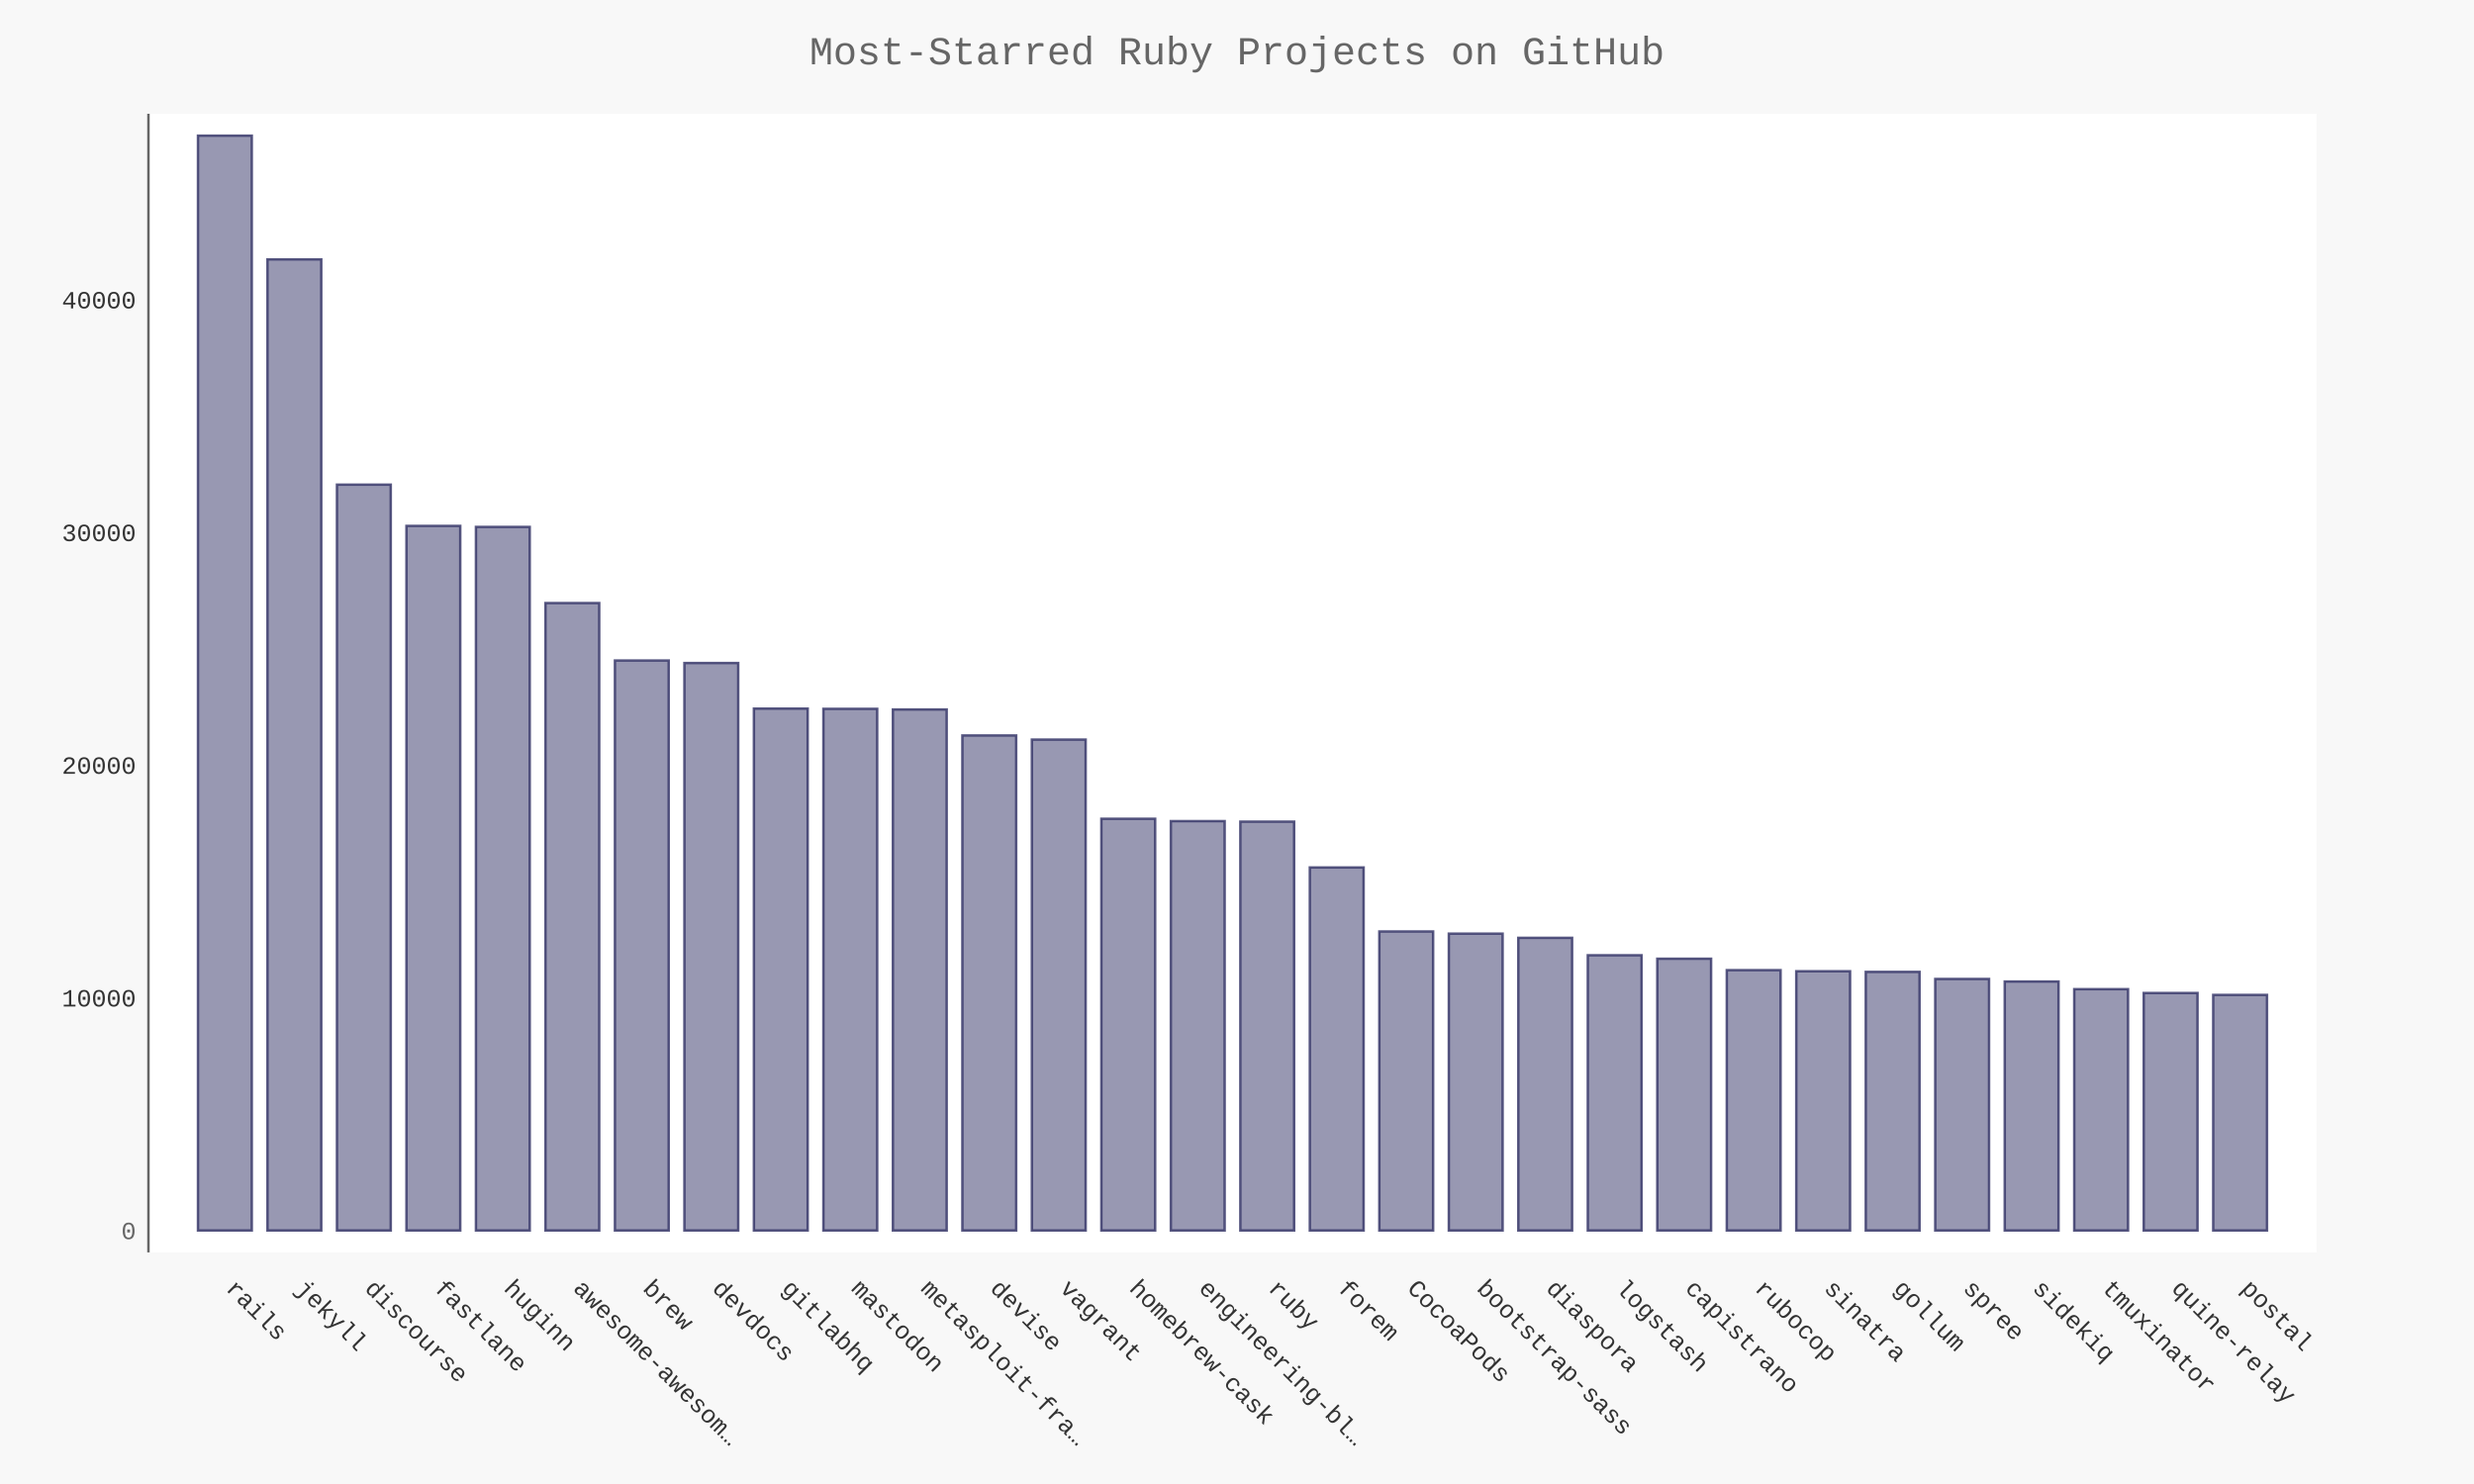
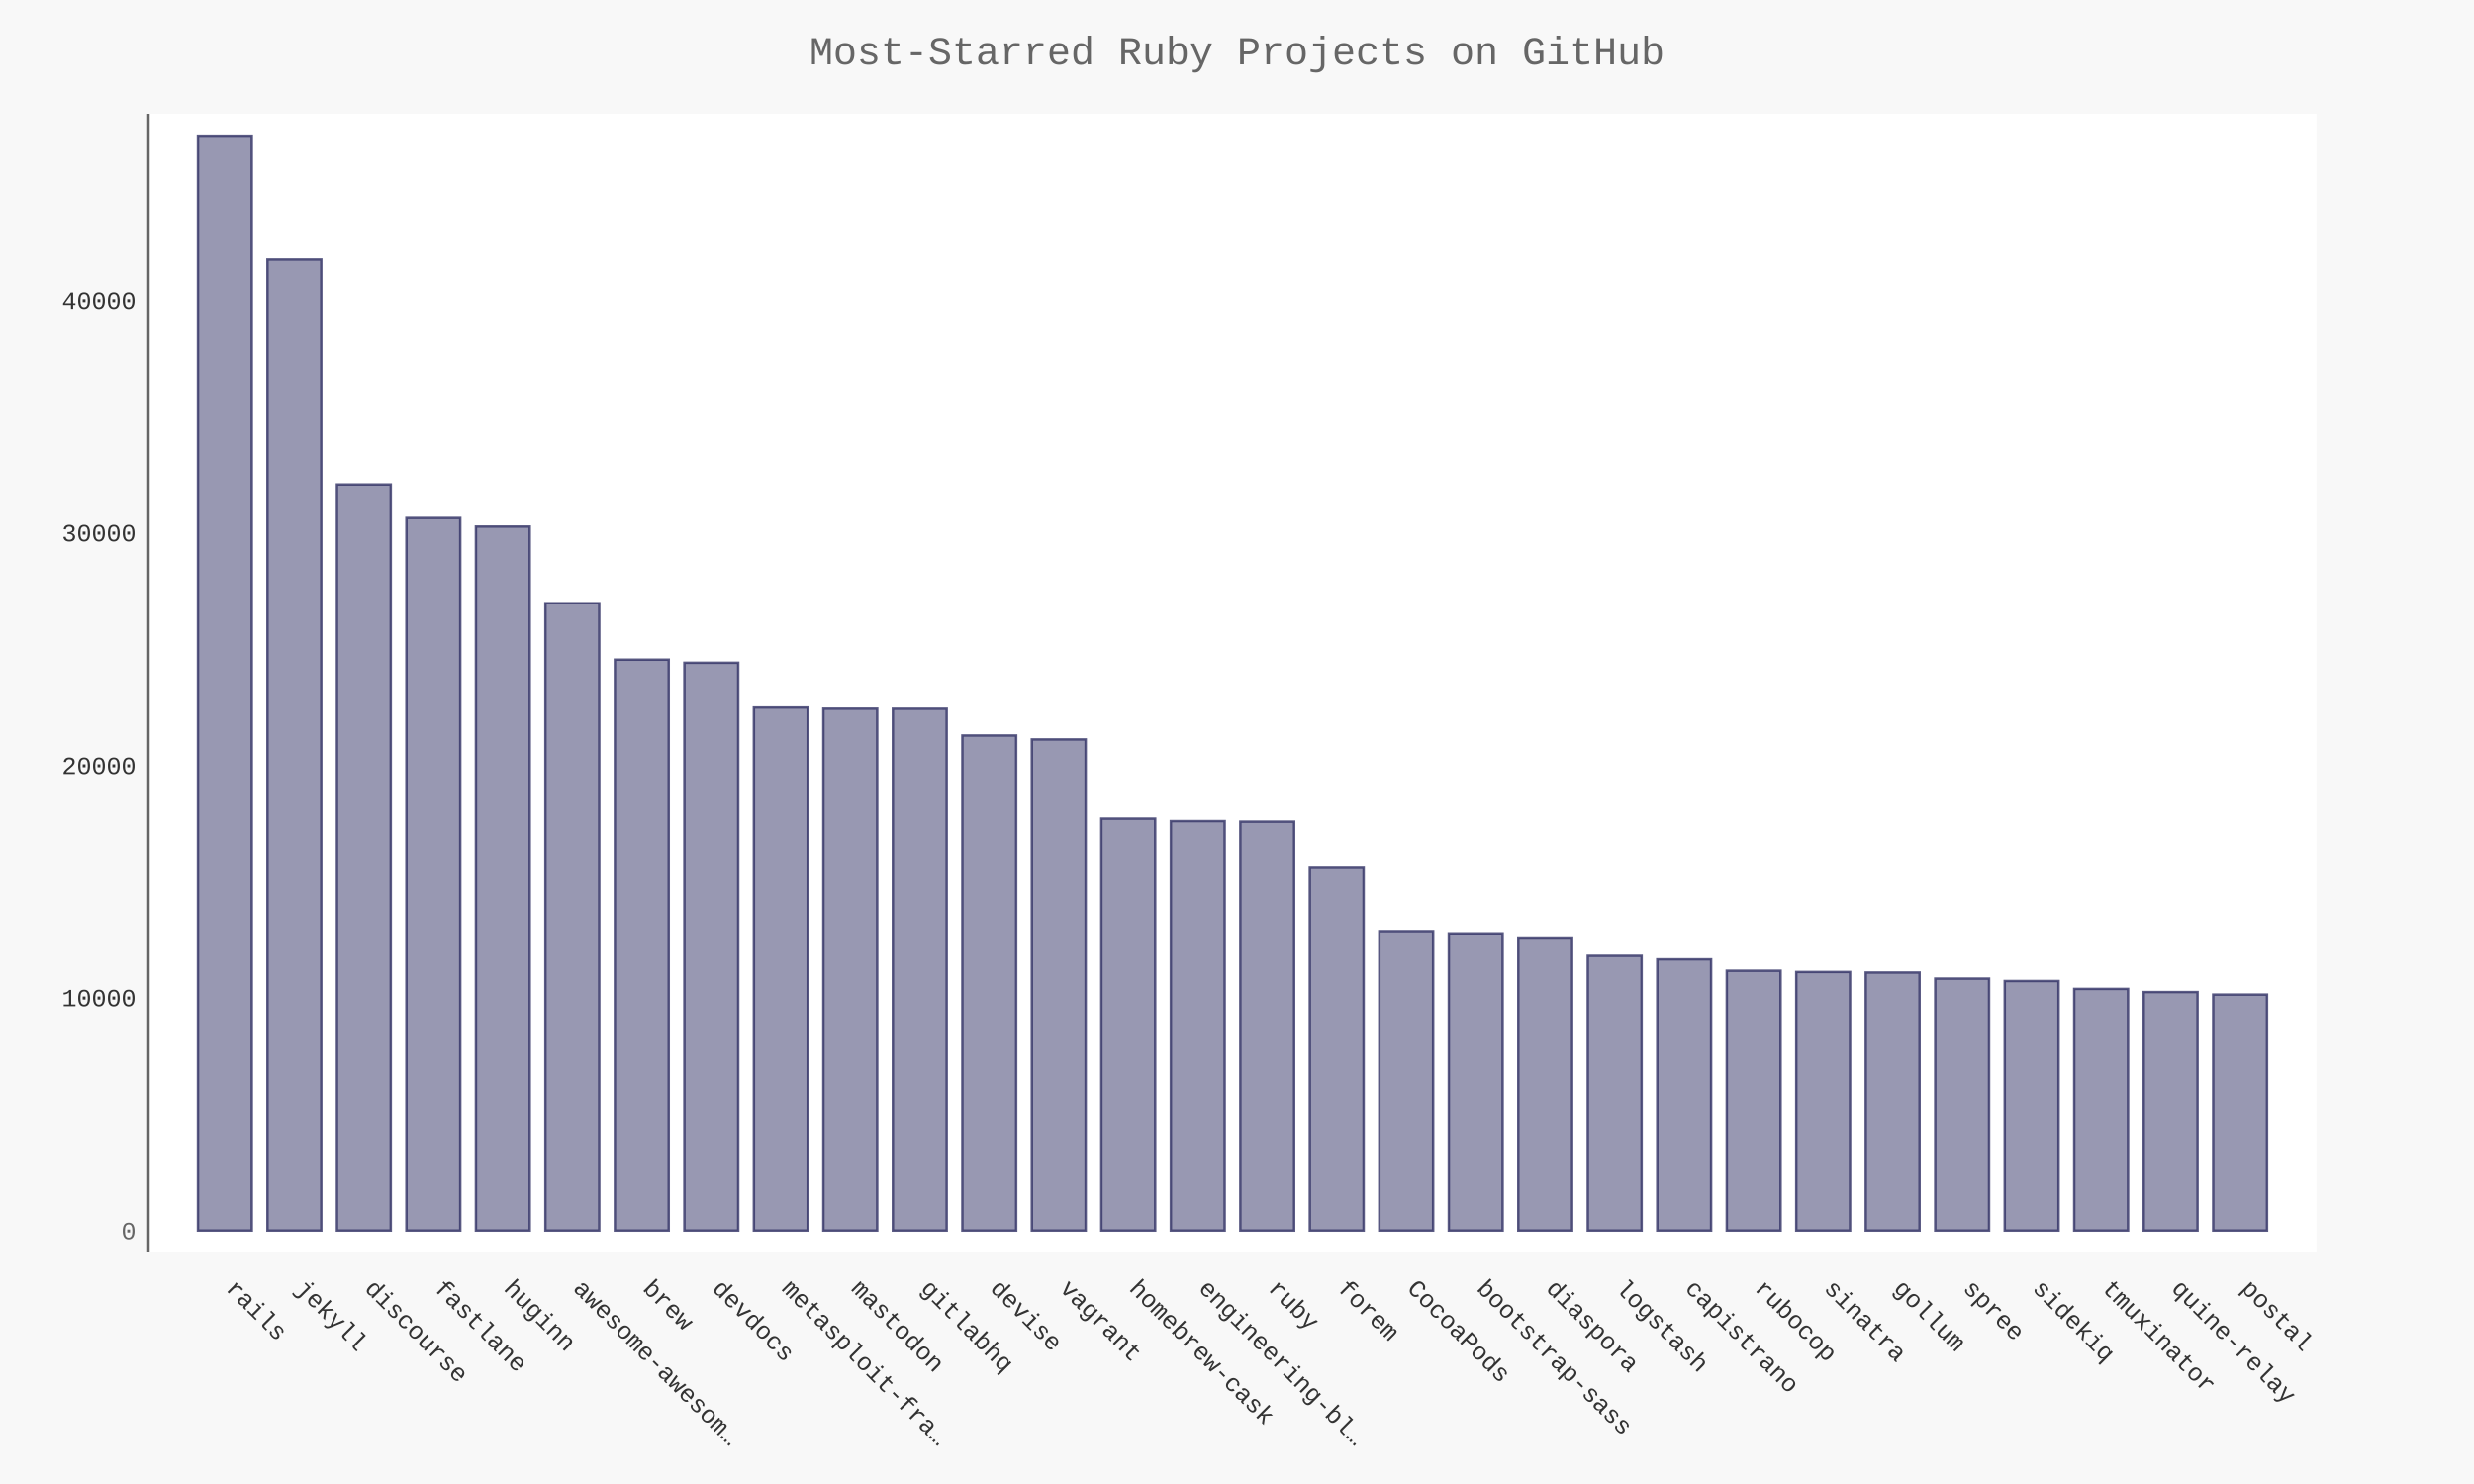
- <svg xmlns="http://www.w3.org/2000/svg" xmlns:xlink="http://www.w3.org/1999/xlink" id="chart-c31c9457-c121-416b-b97b-4ae869988f21" class="pygal-chart" viewBox="0 0 1000 600">
+ <svg xmlns="http://www.w3.org/2000/svg" xmlns:xlink="http://www.w3.org/1999/xlink" id="chart-9636b2da-7ed7-4ab0-a31e-1d39278dbac0" class="pygal-chart" viewBox="0 0 1000 600">
  <defs>
-     <style type="text/css">#chart-c31c9457-c121-416b-b97b-4ae869988f21{-webkit-user-select:none;-webkit-font-smoothing:antialiased;font-family:Consolas,"Liberation Mono",Menlo,Courier,monospace}#chart-c31c9457-c121-416b-b97b-4ae869988f21 .title{font-family:Consolas,"Liberation Mono",Menlo,Courier,monospace;font-size:16px}#chart-c31c9457-c121-416b-b97b-4ae869988f21 .legends .legend text{font-family:Consolas,"Liberation Mono",Menlo,Courier,monospace;font-size:14px}#chart-c31c9457-c121-416b-b97b-4ae869988f21 .axis text{font-family:Consolas,"Liberation Mono",Menlo,Courier,monospace;font-size:10px}#chart-c31c9457-c121-416b-b97b-4ae869988f21 .axis text.major{font-family:Consolas,"Liberation Mono",Menlo,Courier,monospace;font-size:10px}#chart-c31c9457-c121-416b-b97b-4ae869988f21 .text-overlay text.value{font-family:Consolas,"Liberation Mono",Menlo,Courier,monospace;font-size:16px}#chart-c31c9457-c121-416b-b97b-4ae869988f21 .text-overlay text.label{font-family:Consolas,"Liberation Mono",Menlo,Courier,monospace;font-size:10px}#chart-c31c9457-c121-416b-b97b-4ae869988f21 .tooltip{font-family:Consolas,"Liberation Mono",Menlo,Courier,monospace;font-size:14px}#chart-c31c9457-c121-416b-b97b-4ae869988f21 text.no_data{font-family:Consolas,"Liberation Mono",Menlo,Courier,monospace;font-size:64px}
- #chart-c31c9457-c121-416b-b97b-4ae869988f21{background-color:#f8f8f8}#chart-c31c9457-c121-416b-b97b-4ae869988f21 path,#chart-c31c9457-c121-416b-b97b-4ae869988f21 line,#chart-c31c9457-c121-416b-b97b-4ae869988f21 rect,#chart-c31c9457-c121-416b-b97b-4ae869988f21 circle{-webkit-transition:250ms ease-in;-moz-transition:250ms ease-in;transition:250ms ease-in}#chart-c31c9457-c121-416b-b97b-4ae869988f21 .graph &gt; .background{fill:#f8f8f8}#chart-c31c9457-c121-416b-b97b-4ae869988f21 .plot &gt; .background{fill:#ffffff}#chart-c31c9457-c121-416b-b97b-4ae869988f21 .graph{fill:#333}#chart-c31c9457-c121-416b-b97b-4ae869988f21 text.no_data{fill:#666}#chart-c31c9457-c121-416b-b97b-4ae869988f21 .title{fill:#666}#chart-c31c9457-c121-416b-b97b-4ae869988f21 .legends .legend text{fill:#333}#chart-c31c9457-c121-416b-b97b-4ae869988f21 .legends .legend:hover text{fill:#666}#chart-c31c9457-c121-416b-b97b-4ae869988f21 .axis .line{stroke:#666}#chart-c31c9457-c121-416b-b97b-4ae869988f21 .axis .guide.line{stroke:rgba(0,0,0,0.5)}#chart-c31c9457-c121-416b-b97b-4ae869988f21 .axis .major.line{stroke:#333}#chart-c31c9457-c121-416b-b97b-4ae869988f21 .axis text.major{fill:#666}#chart-c31c9457-c121-416b-b97b-4ae869988f21 .axis.y .guides:hover .guide.line,#chart-c31c9457-c121-416b-b97b-4ae869988f21 .line-graph .axis.x .guides:hover .guide.line,#chart-c31c9457-c121-416b-b97b-4ae869988f21 .stackedline-graph .axis.x .guides:hover .guide.line,#chart-c31c9457-c121-416b-b97b-4ae869988f21 .xy-graph .axis.x .guides:hover .guide.line{stroke:#666}#chart-c31c9457-c121-416b-b97b-4ae869988f21 .axis .guides:hover text{fill:#666}#chart-c31c9457-c121-416b-b97b-4ae869988f21 .reactive{fill-opacity:.5;stroke-opacity:.8}#chart-c31c9457-c121-416b-b97b-4ae869988f21 .ci{stroke:#333}#chart-c31c9457-c121-416b-b97b-4ae869988f21 .reactive.active,#chart-c31c9457-c121-416b-b97b-4ae869988f21 .active .reactive{fill-opacity:.9;stroke-opacity:.9;stroke-width:4}#chart-c31c9457-c121-416b-b97b-4ae869988f21 .ci .reactive.active{stroke-width:1.5}#chart-c31c9457-c121-416b-b97b-4ae869988f21 .series text{fill:#666}#chart-c31c9457-c121-416b-b97b-4ae869988f21 .tooltip rect{fill:#ffffff;stroke:#666;-webkit-transition:opacity 250ms ease-in;-moz-transition:opacity 250ms ease-in;transition:opacity 250ms ease-in}#chart-c31c9457-c121-416b-b97b-4ae869988f21 .tooltip .label{fill:#333}#chart-c31c9457-c121-416b-b97b-4ae869988f21 .tooltip .label{fill:#333}#chart-c31c9457-c121-416b-b97b-4ae869988f21 .tooltip .legend{font-size:.8em;fill:rgba(0,0,0,0.5)}#chart-c31c9457-c121-416b-b97b-4ae869988f21 .tooltip .x_label{font-size:.6em;fill:#666}#chart-c31c9457-c121-416b-b97b-4ae869988f21 .tooltip .xlink{font-size:.5em;text-decoration:underline}#chart-c31c9457-c121-416b-b97b-4ae869988f21 .tooltip .value{font-size:1.5em}#chart-c31c9457-c121-416b-b97b-4ae869988f21 .bound{font-size:.5em}#chart-c31c9457-c121-416b-b97b-4ae869988f21 .max-value{font-size:.75em;fill:rgba(0,0,0,0.5)}#chart-c31c9457-c121-416b-b97b-4ae869988f21 .map-element{fill:#ffffff;stroke:rgba(0,0,0,0.5) !important}#chart-c31c9457-c121-416b-b97b-4ae869988f21 .map-element .reactive{fill-opacity:inherit;stroke-opacity:inherit}#chart-c31c9457-c121-416b-b97b-4ae869988f21 .color-0,#chart-c31c9457-c121-416b-b97b-4ae869988f21 .color-0 a:visited{stroke:#333366;fill:#333366}#chart-c31c9457-c121-416b-b97b-4ae869988f21 .text-overlay .color-0 text{fill:black}
- #chart-c31c9457-c121-416b-b97b-4ae869988f21 text.no_data{text-anchor:middle}#chart-c31c9457-c121-416b-b97b-4ae869988f21 .guide.line{fill:none}#chart-c31c9457-c121-416b-b97b-4ae869988f21 .centered{text-anchor:middle}#chart-c31c9457-c121-416b-b97b-4ae869988f21 .title{text-anchor:middle}#chart-c31c9457-c121-416b-b97b-4ae869988f21 .legends .legend text{fill-opacity:1}#chart-c31c9457-c121-416b-b97b-4ae869988f21 .axis.x text{text-anchor:middle}#chart-c31c9457-c121-416b-b97b-4ae869988f21 .axis.x:not(.web) text[transform]{text-anchor:start}#chart-c31c9457-c121-416b-b97b-4ae869988f21 .axis.x:not(.web) text[transform].backwards{text-anchor:end}#chart-c31c9457-c121-416b-b97b-4ae869988f21 .axis.y text{text-anchor:end}#chart-c31c9457-c121-416b-b97b-4ae869988f21 .axis.y text[transform].backwards{text-anchor:start}#chart-c31c9457-c121-416b-b97b-4ae869988f21 .axis.y2 text{text-anchor:start}#chart-c31c9457-c121-416b-b97b-4ae869988f21 .axis.y2 text[transform].backwards{text-anchor:end}#chart-c31c9457-c121-416b-b97b-4ae869988f21 .axis .guide.line{stroke-dasharray:4,4}#chart-c31c9457-c121-416b-b97b-4ae869988f21 .axis .major.guide.line{stroke-dasharray:6,6}#chart-c31c9457-c121-416b-b97b-4ae869988f21 .horizontal .axis.y .guide.line,#chart-c31c9457-c121-416b-b97b-4ae869988f21 .horizontal .axis.y2 .guide.line,#chart-c31c9457-c121-416b-b97b-4ae869988f21 .vertical .axis.x .guide.line{opacity:0}#chart-c31c9457-c121-416b-b97b-4ae869988f21 .horizontal .axis.always_show .guide.line,#chart-c31c9457-c121-416b-b97b-4ae869988f21 .vertical .axis.always_show .guide.line{opacity:1 !important}#chart-c31c9457-c121-416b-b97b-4ae869988f21 .axis.y .guides:hover .guide.line,#chart-c31c9457-c121-416b-b97b-4ae869988f21 .axis.y2 .guides:hover .guide.line,#chart-c31c9457-c121-416b-b97b-4ae869988f21 .axis.x .guides:hover .guide.line{opacity:1}#chart-c31c9457-c121-416b-b97b-4ae869988f21 .axis .guides:hover text{opacity:1}#chart-c31c9457-c121-416b-b97b-4ae869988f21 .nofill{fill:none}#chart-c31c9457-c121-416b-b97b-4ae869988f21 .subtle-fill{fill-opacity:.2}#chart-c31c9457-c121-416b-b97b-4ae869988f21 .dot{stroke-width:1px;fill-opacity:1}#chart-c31c9457-c121-416b-b97b-4ae869988f21 .dot.active{stroke-width:5px}#chart-c31c9457-c121-416b-b97b-4ae869988f21 .dot.negative{fill:transparent}#chart-c31c9457-c121-416b-b97b-4ae869988f21 text,#chart-c31c9457-c121-416b-b97b-4ae869988f21 tspan{stroke:none !important}#chart-c31c9457-c121-416b-b97b-4ae869988f21 .series text.active{opacity:1}#chart-c31c9457-c121-416b-b97b-4ae869988f21 .tooltip rect{fill-opacity:.95;stroke-width:.5}#chart-c31c9457-c121-416b-b97b-4ae869988f21 .tooltip text{fill-opacity:1}#chart-c31c9457-c121-416b-b97b-4ae869988f21 .showable{visibility:hidden}#chart-c31c9457-c121-416b-b97b-4ae869988f21 .showable.shown{visibility:visible}#chart-c31c9457-c121-416b-b97b-4ae869988f21 .gauge-background{fill:rgba(229,229,229,1);stroke:none}#chart-c31c9457-c121-416b-b97b-4ae869988f21 .bg-lines{stroke:#f8f8f8;stroke-width:2px}</style>
+     <style type="text/css">#chart-9636b2da-7ed7-4ab0-a31e-1d39278dbac0{-webkit-user-select:none;-webkit-font-smoothing:antialiased;font-family:Consolas,"Liberation Mono",Menlo,Courier,monospace}#chart-9636b2da-7ed7-4ab0-a31e-1d39278dbac0 .title{font-family:Consolas,"Liberation Mono",Menlo,Courier,monospace;font-size:16px}#chart-9636b2da-7ed7-4ab0-a31e-1d39278dbac0 .legends .legend text{font-family:Consolas,"Liberation Mono",Menlo,Courier,monospace;font-size:14px}#chart-9636b2da-7ed7-4ab0-a31e-1d39278dbac0 .axis text{font-family:Consolas,"Liberation Mono",Menlo,Courier,monospace;font-size:10px}#chart-9636b2da-7ed7-4ab0-a31e-1d39278dbac0 .axis text.major{font-family:Consolas,"Liberation Mono",Menlo,Courier,monospace;font-size:10px}#chart-9636b2da-7ed7-4ab0-a31e-1d39278dbac0 .text-overlay text.value{font-family:Consolas,"Liberation Mono",Menlo,Courier,monospace;font-size:16px}#chart-9636b2da-7ed7-4ab0-a31e-1d39278dbac0 .text-overlay text.label{font-family:Consolas,"Liberation Mono",Menlo,Courier,monospace;font-size:10px}#chart-9636b2da-7ed7-4ab0-a31e-1d39278dbac0 .tooltip{font-family:Consolas,"Liberation Mono",Menlo,Courier,monospace;font-size:14px}#chart-9636b2da-7ed7-4ab0-a31e-1d39278dbac0 text.no_data{font-family:Consolas,"Liberation Mono",Menlo,Courier,monospace;font-size:64px}
+ #chart-9636b2da-7ed7-4ab0-a31e-1d39278dbac0{background-color:#f8f8f8}#chart-9636b2da-7ed7-4ab0-a31e-1d39278dbac0 path,#chart-9636b2da-7ed7-4ab0-a31e-1d39278dbac0 line,#chart-9636b2da-7ed7-4ab0-a31e-1d39278dbac0 rect,#chart-9636b2da-7ed7-4ab0-a31e-1d39278dbac0 circle{-webkit-transition:250ms ease-in;-moz-transition:250ms ease-in;transition:250ms ease-in}#chart-9636b2da-7ed7-4ab0-a31e-1d39278dbac0 .graph &gt; .background{fill:#f8f8f8}#chart-9636b2da-7ed7-4ab0-a31e-1d39278dbac0 .plot &gt; .background{fill:#ffffff}#chart-9636b2da-7ed7-4ab0-a31e-1d39278dbac0 .graph{fill:#333}#chart-9636b2da-7ed7-4ab0-a31e-1d39278dbac0 text.no_data{fill:#666}#chart-9636b2da-7ed7-4ab0-a31e-1d39278dbac0 .title{fill:#666}#chart-9636b2da-7ed7-4ab0-a31e-1d39278dbac0 .legends .legend text{fill:#333}#chart-9636b2da-7ed7-4ab0-a31e-1d39278dbac0 .legends .legend:hover text{fill:#666}#chart-9636b2da-7ed7-4ab0-a31e-1d39278dbac0 .axis .line{stroke:#666}#chart-9636b2da-7ed7-4ab0-a31e-1d39278dbac0 .axis .guide.line{stroke:rgba(0,0,0,0.5)}#chart-9636b2da-7ed7-4ab0-a31e-1d39278dbac0 .axis .major.line{stroke:#333}#chart-9636b2da-7ed7-4ab0-a31e-1d39278dbac0 .axis text.major{fill:#666}#chart-9636b2da-7ed7-4ab0-a31e-1d39278dbac0 .axis.y .guides:hover .guide.line,#chart-9636b2da-7ed7-4ab0-a31e-1d39278dbac0 .line-graph .axis.x .guides:hover .guide.line,#chart-9636b2da-7ed7-4ab0-a31e-1d39278dbac0 .stackedline-graph .axis.x .guides:hover .guide.line,#chart-9636b2da-7ed7-4ab0-a31e-1d39278dbac0 .xy-graph .axis.x .guides:hover .guide.line{stroke:#666}#chart-9636b2da-7ed7-4ab0-a31e-1d39278dbac0 .axis .guides:hover text{fill:#666}#chart-9636b2da-7ed7-4ab0-a31e-1d39278dbac0 .reactive{fill-opacity:.5;stroke-opacity:.8}#chart-9636b2da-7ed7-4ab0-a31e-1d39278dbac0 .ci{stroke:#333}#chart-9636b2da-7ed7-4ab0-a31e-1d39278dbac0 .reactive.active,#chart-9636b2da-7ed7-4ab0-a31e-1d39278dbac0 .active .reactive{fill-opacity:.9;stroke-opacity:.9;stroke-width:4}#chart-9636b2da-7ed7-4ab0-a31e-1d39278dbac0 .ci .reactive.active{stroke-width:1.5}#chart-9636b2da-7ed7-4ab0-a31e-1d39278dbac0 .series text{fill:#666}#chart-9636b2da-7ed7-4ab0-a31e-1d39278dbac0 .tooltip rect{fill:#ffffff;stroke:#666;-webkit-transition:opacity 250ms ease-in;-moz-transition:opacity 250ms ease-in;transition:opacity 250ms ease-in}#chart-9636b2da-7ed7-4ab0-a31e-1d39278dbac0 .tooltip .label{fill:#333}#chart-9636b2da-7ed7-4ab0-a31e-1d39278dbac0 .tooltip .label{fill:#333}#chart-9636b2da-7ed7-4ab0-a31e-1d39278dbac0 .tooltip .legend{font-size:.8em;fill:rgba(0,0,0,0.5)}#chart-9636b2da-7ed7-4ab0-a31e-1d39278dbac0 .tooltip .x_label{font-size:.6em;fill:#666}#chart-9636b2da-7ed7-4ab0-a31e-1d39278dbac0 .tooltip .xlink{font-size:.5em;text-decoration:underline}#chart-9636b2da-7ed7-4ab0-a31e-1d39278dbac0 .tooltip .value{font-size:1.5em}#chart-9636b2da-7ed7-4ab0-a31e-1d39278dbac0 .bound{font-size:.5em}#chart-9636b2da-7ed7-4ab0-a31e-1d39278dbac0 .max-value{font-size:.75em;fill:rgba(0,0,0,0.5)}#chart-9636b2da-7ed7-4ab0-a31e-1d39278dbac0 .map-element{fill:#ffffff;stroke:rgba(0,0,0,0.5) !important}#chart-9636b2da-7ed7-4ab0-a31e-1d39278dbac0 .map-element .reactive{fill-opacity:inherit;stroke-opacity:inherit}#chart-9636b2da-7ed7-4ab0-a31e-1d39278dbac0 .color-0,#chart-9636b2da-7ed7-4ab0-a31e-1d39278dbac0 .color-0 a:visited{stroke:#333366;fill:#333366}#chart-9636b2da-7ed7-4ab0-a31e-1d39278dbac0 .text-overlay .color-0 text{fill:black}
+ #chart-9636b2da-7ed7-4ab0-a31e-1d39278dbac0 text.no_data{text-anchor:middle}#chart-9636b2da-7ed7-4ab0-a31e-1d39278dbac0 .guide.line{fill:none}#chart-9636b2da-7ed7-4ab0-a31e-1d39278dbac0 .centered{text-anchor:middle}#chart-9636b2da-7ed7-4ab0-a31e-1d39278dbac0 .title{text-anchor:middle}#chart-9636b2da-7ed7-4ab0-a31e-1d39278dbac0 .legends .legend text{fill-opacity:1}#chart-9636b2da-7ed7-4ab0-a31e-1d39278dbac0 .axis.x text{text-anchor:middle}#chart-9636b2da-7ed7-4ab0-a31e-1d39278dbac0 .axis.x:not(.web) text[transform]{text-anchor:start}#chart-9636b2da-7ed7-4ab0-a31e-1d39278dbac0 .axis.x:not(.web) text[transform].backwards{text-anchor:end}#chart-9636b2da-7ed7-4ab0-a31e-1d39278dbac0 .axis.y text{text-anchor:end}#chart-9636b2da-7ed7-4ab0-a31e-1d39278dbac0 .axis.y text[transform].backwards{text-anchor:start}#chart-9636b2da-7ed7-4ab0-a31e-1d39278dbac0 .axis.y2 text{text-anchor:start}#chart-9636b2da-7ed7-4ab0-a31e-1d39278dbac0 .axis.y2 text[transform].backwards{text-anchor:end}#chart-9636b2da-7ed7-4ab0-a31e-1d39278dbac0 .axis .guide.line{stroke-dasharray:4,4}#chart-9636b2da-7ed7-4ab0-a31e-1d39278dbac0 .axis .major.guide.line{stroke-dasharray:6,6}#chart-9636b2da-7ed7-4ab0-a31e-1d39278dbac0 .horizontal .axis.y .guide.line,#chart-9636b2da-7ed7-4ab0-a31e-1d39278dbac0 .horizontal .axis.y2 .guide.line,#chart-9636b2da-7ed7-4ab0-a31e-1d39278dbac0 .vertical .axis.x .guide.line{opacity:0}#chart-9636b2da-7ed7-4ab0-a31e-1d39278dbac0 .horizontal .axis.always_show .guide.line,#chart-9636b2da-7ed7-4ab0-a31e-1d39278dbac0 .vertical .axis.always_show .guide.line{opacity:1 !important}#chart-9636b2da-7ed7-4ab0-a31e-1d39278dbac0 .axis.y .guides:hover .guide.line,#chart-9636b2da-7ed7-4ab0-a31e-1d39278dbac0 .axis.y2 .guides:hover .guide.line,#chart-9636b2da-7ed7-4ab0-a31e-1d39278dbac0 .axis.x .guides:hover .guide.line{opacity:1}#chart-9636b2da-7ed7-4ab0-a31e-1d39278dbac0 .axis .guides:hover text{opacity:1}#chart-9636b2da-7ed7-4ab0-a31e-1d39278dbac0 .nofill{fill:none}#chart-9636b2da-7ed7-4ab0-a31e-1d39278dbac0 .subtle-fill{fill-opacity:.2}#chart-9636b2da-7ed7-4ab0-a31e-1d39278dbac0 .dot{stroke-width:1px;fill-opacity:1}#chart-9636b2da-7ed7-4ab0-a31e-1d39278dbac0 .dot.active{stroke-width:5px}#chart-9636b2da-7ed7-4ab0-a31e-1d39278dbac0 .dot.negative{fill:transparent}#chart-9636b2da-7ed7-4ab0-a31e-1d39278dbac0 text,#chart-9636b2da-7ed7-4ab0-a31e-1d39278dbac0 tspan{stroke:none !important}#chart-9636b2da-7ed7-4ab0-a31e-1d39278dbac0 .series text.active{opacity:1}#chart-9636b2da-7ed7-4ab0-a31e-1d39278dbac0 .tooltip rect{fill-opacity:.95;stroke-width:.5}#chart-9636b2da-7ed7-4ab0-a31e-1d39278dbac0 .tooltip text{fill-opacity:1}#chart-9636b2da-7ed7-4ab0-a31e-1d39278dbac0 .showable{visibility:hidden}#chart-9636b2da-7ed7-4ab0-a31e-1d39278dbac0 .showable.shown{visibility:visible}#chart-9636b2da-7ed7-4ab0-a31e-1d39278dbac0 .gauge-background{fill:rgba(229,229,229,1);stroke:none}#chart-9636b2da-7ed7-4ab0-a31e-1d39278dbac0 .bg-lines{stroke:#f8f8f8;stroke-width:2px}</style>
  </defs>
  <g class="graph bar-graph vertical">
    <rect x="0" y="0" width="1000" height="600" class="background" />
    <g transform="translate(60, 46)" class="plot">
      <rect x="0" y="0" width="876.36" height="460.36" class="background" />
      <g class="axis y">
        <g class="guides">
          <text x="-5" y="455.007" class="major">0</text>
        </g>
        <g class="guides">
-           <text x="-5" y="360.928" class="">10000</text>
-         </g>
-         <g class="guides">
-           <text x="-5" y="266.848" class="">20000</text>
-         </g>
-         <g class="guides">
-           <text x="-5" y="172.768" class="">30000</text>
-         </g>
-         <g class="guides">
-           <text x="-5" y="78.689" class="">40000</text>
+           <text x="-5" y="360.968" class="">10000</text>
+         </g>
+         <g class="guides">
+           <text x="-5" y="266.928" class="">20000</text>
+         </g>
+         <g class="guides">
+           <text x="-5" y="172.888" class="">30000</text>
+         </g>
+         <g class="guides">
+           <text x="-5" y="78.849" class="">40000</text>
        </g>
      </g>
      <g class="axis x">
        <path d="M0 0 v460.36" class="line" />
        <g class="guides">
          <path d="M30.897 0 v460.36" class="guide line" />
          <text x="30.897" y="475.36" class="" transform="rotate(45 30.89732 475.3604)">rails</text>
        </g>
        <g class="guides">
          <path d="M58.986 0 v460.36" class="guide line" />
          <text x="58.986" y="475.36" class="" transform="rotate(45 58.9858 475.3604)">jekyll</text>
        </g>
        <g class="guides">
          <path d="M87.074 0 v460.36" class="guide line" />
          <text x="87.074" y="475.36" class="" transform="rotate(45 87.07427 475.3604)">discourse</text>
        </g>
        <g class="guides">
          <path d="M115.163 0 v460.36" class="guide line" />
          <text x="115.163" y="475.36" class="" transform="rotate(45 115.1627 475.3604)">fastlane</text>
        </g>
        <g class="guides">
          <path d="M143.251 0 v460.36" class="guide line" />
          <text x="143.251" y="475.36" class="" transform="rotate(45 143.2512 475.3604)">huginn</text>
        </g>
        <g class="guides">
          <path d="M171.34 0 v460.36" class="guide line" />
          <text x="171.34" y="475.36" class="" transform="rotate(45 171.3397 475.3604)">awesome-awesom…</text>
        </g>
        <g class="guides">
          <path d="M199.428 0 v460.36" class="guide line" />
          <text x="199.428" y="475.36" class="" transform="rotate(45 199.4282 475.3604)">brew</text>
        </g>
        <g class="guides">
          <path d="M227.517 0 v460.36" class="guide line" />
          <text x="227.517" y="475.36" class="" transform="rotate(45 227.5166 475.3604)">devdocs</text>
        </g>
        <g class="guides">
          <path d="M255.605 0 v460.36" class="guide line" />
-           <text x="255.605" y="475.36" class="" transform="rotate(45 255.6051 475.3604)">gitlabhq</text>
+           <text x="255.605" y="475.36" class="" transform="rotate(45 255.6051 475.3604)">metasploit-fra…</text>
        </g>
        <g class="guides">
          <path d="M283.694 0 v460.36" class="guide line" />
          <text x="283.694" y="475.36" class="" transform="rotate(45 283.6936 475.3604)">mastodon</text>
        </g>
        <g class="guides">
          <path d="M311.782 0 v460.36" class="guide line" />
-           <text x="311.782" y="475.36" class="" transform="rotate(45 311.7821 475.3604)">metasploit-fra…</text>
+           <text x="311.782" y="475.36" class="" transform="rotate(45 311.7821 475.3604)">gitlabhq</text>
        </g>
        <g class="guides">
          <path d="M339.871 0 v460.36" class="guide line" />
          <text x="339.871" y="475.36" class="" transform="rotate(45 339.8705 475.3604)">devise</text>
        </g>
        <g class="guides">
          <path d="M367.959 0 v460.36" class="guide line" />
          <text x="367.959" y="475.36" class="" transform="rotate(45 367.959 475.3604)">vagrant</text>
        </g>
        <g class="guides">
          <path d="M396.047 0 v460.36" class="guide line" />
          <text x="396.047" y="475.36" class="" transform="rotate(45 396.0475 475.3604)">homebrew-cask</text>
        </g>
        <g class="guides">
          <path d="M424.136 0 v460.36" class="guide line" />
          <text x="424.136" y="475.36" class="" transform="rotate(45 424.136 475.3604)">engineering-bl…</text>
        </g>
        <g class="guides">
          <path d="M452.224 0 v460.36" class="guide line" />
          <text x="452.224" y="475.36" class="" transform="rotate(45 452.2244 475.3604)">ruby</text>
        </g>
        <g class="guides">
          <path d="M480.313 0 v460.36" class="guide line" />
          <text x="480.313" y="475.36" class="" transform="rotate(45 480.3129 475.3604)">forem</text>
        </g>
        <g class="guides">
          <path d="M508.401 0 v460.36" class="guide line" />
          <text x="508.401" y="475.36" class="" transform="rotate(45 508.4014 475.3604)">CocoaPods</text>
        </g>
        <g class="guides">
          <path d="M536.49 0 v460.36" class="guide line" />
          <text x="536.49" y="475.36" class="" transform="rotate(45 536.4899 475.3604)">bootstrap-sass</text>
        </g>
        <g class="guides">
          <path d="M564.578 0 v460.36" class="guide line" />
          <text x="564.578" y="475.36" class="" transform="rotate(45 564.5783 475.3604)">diaspora</text>
        </g>
        <g class="guides">
          <path d="M592.667 0 v460.36" class="guide line" />
          <text x="592.667" y="475.36" class="" transform="rotate(45 592.6668 475.3604)">logstash</text>
        </g>
        <g class="guides">
          <path d="M620.755 0 v460.36" class="guide line" />
          <text x="620.755" y="475.36" class="" transform="rotate(45 620.7553 475.3604)">capistrano</text>
        </g>
        <g class="guides">
          <path d="M648.844 0 v460.36" class="guide line" />
          <text x="648.844" y="475.36" class="" transform="rotate(45 648.8438 475.3604)">rubocop</text>
        </g>
        <g class="guides">
          <path d="M676.932 0 v460.36" class="guide line" />
          <text x="676.932" y="475.36" class="" transform="rotate(45 676.9322 475.3604)">sinatra</text>
        </g>
        <g class="guides">
          <path d="M705.021 0 v460.36" class="guide line" />
          <text x="705.021" y="475.36" class="" transform="rotate(45 705.0207 475.3604)">gollum</text>
        </g>
        <g class="guides">
          <path d="M733.109 0 v460.36" class="guide line" />
          <text x="733.109" y="475.36" class="" transform="rotate(45 733.1092 475.3604)">spree</text>
        </g>
        <g class="guides">
          <path d="M761.198 0 v460.36" class="guide line" />
          <text x="761.198" y="475.36" class="" transform="rotate(45 761.1976 475.3604)">sidekiq</text>
        </g>
        <g class="guides">
          <path d="M789.286 0 v460.36" class="guide line" />
          <text x="789.286" y="475.36" class="" transform="rotate(45 789.2861 475.3604)">tmuxinator</text>
        </g>
        <g class="guides">
          <path d="M817.375 0 v460.36" class="guide line" />
          <text x="817.375" y="475.36" class="" transform="rotate(45 817.3746 475.3604)">quine-relay</text>
        </g>
        <g class="guides">
          <path d="M845.463 0 v460.36" class="guide line" />
          <text x="845.463" y="475.36" class="" transform="rotate(45 845.4631 475.3604)">postal</text>
        </g>
      </g>
      <g class="series serie-0 color-0">
        <g class="bars">
          <g class="bar">
            <a target="_blank" xlink:href="https://github.com/rails/rails">
              <rect x="20.021" y="8.853" rx="0" ry="0" width="21.752" height="442.654" class="rect reactive tooltip-trigger" />
            </a>
          </g>
          <g class="bar">
            <a target="_blank" xlink:href="https://github.com/jekyll/jekyll">
-               <rect x="48.11" y="58.866" rx="0" ry="0" width="21.752" height="392.641" class="rect reactive tooltip-trigger" />
+               <rect x="48.11" y="58.948" rx="0" ry="0" width="21.752" height="392.559" class="rect reactive tooltip-trigger" />
            </a>
          </g>
          <g class="bar">
            <a target="_blank" xlink:href="https://github.com/discourse/discourse">
-               <rect x="76.198" y="149.944" rx="0" ry="0" width="21.752" height="301.563" class="rect reactive tooltip-trigger" />
+               <rect x="76.198" y="149.894" rx="0" ry="0" width="21.752" height="301.613" class="rect reactive tooltip-trigger" />
            </a>
          </g>
          <g class="bar">
            <a target="_blank" xlink:href="https://github.com/fastlane/fastlane">
-               <rect x="104.287" y="166.625" rx="0" ry="0" width="21.752" height="284.883" class="rect reactive tooltip-trigger" />
+               <rect x="104.287" y="163.445" rx="0" ry="0" width="21.752" height="288.062" class="rect reactive tooltip-trigger" />
            </a>
          </g>
          <g class="bar">
            <a target="_blank" xlink:href="https://github.com/huginn/huginn">
-               <rect x="132.375" y="167.039" rx="0" ry="0" width="21.752" height="284.469" class="rect reactive tooltip-trigger" />
+               <rect x="132.375" y="166.915" rx="0" ry="0" width="21.752" height="284.592" class="rect reactive tooltip-trigger" />
            </a>
          </g>
          <g class="bar">
            <a target="_blank" xlink:href="https://github.com/bayandin/awesome-awesomeness">
-               <rect x="160.464" y="197.821" rx="0" ry="0" width="21.752" height="253.686" class="rect reactive tooltip-trigger" />
+               <rect x="160.464" y="197.882" rx="0" ry="0" width="21.752" height="253.625" class="rect reactive tooltip-trigger" />
            </a>
          </g>
          <g class="bar">
            <a target="_blank" xlink:href="https://github.com/Homebrew/brew">
-               <rect x="188.552" y="221.05" rx="0" ry="0" width="21.752" height="230.458" class="rect reactive tooltip-trigger" />
+               <rect x="188.552" y="220.706" rx="0" ry="0" width="21.752" height="230.802" class="rect reactive tooltip-trigger" />
            </a>
          </g>
          <g class="bar">
            <a target="_blank" xlink:href="https://github.com/freeCodeCamp/devdocs">
-               <rect x="216.641" y="222.066" rx="0" ry="0" width="21.752" height="229.441" class="rect reactive tooltip-trigger" />
+               <rect x="216.641" y="221.956" rx="0" ry="0" width="21.752" height="229.551" class="rect reactive tooltip-trigger" />
+             </a>
+           </g>
+           <g class="bar">
+             <a target="_blank" xlink:href="https://github.com/rapid7/metasploit-framework">
+               <rect x="244.729" y="240.068" rx="0" ry="0" width="21.752" height="211.439" class="rect reactive tooltip-trigger" />
+             </a>
+           </g>
+           <g class="bar">
+             <a target="_blank" xlink:href="https://github.com/tootsuite/mastodon">
+               <rect x="272.818" y="240.529" rx="0" ry="0" width="21.752" height="210.978" class="rect reactive tooltip-trigger" />
            </a>
          </g>
          <g class="bar">
            <a target="_blank" xlink:href="https://github.com/gitlabhq/gitlabhq">
-               <rect x="244.729" y="240.496" rx="0" ry="0" width="21.752" height="211.011" class="rect reactive tooltip-trigger" />
-             </a>
-           </g>
-           <g class="bar">
-             <a target="_blank" xlink:href="https://github.com/tootsuite/mastodon">
-               <rect x="272.818" y="240.59" rx="0" ry="0" width="21.752" height="210.917" class="rect reactive tooltip-trigger" />
-             </a>
-           </g>
-           <g class="bar">
-             <a target="_blank" xlink:href="https://github.com/rapid7/metasploit-framework">
-               <rect x="300.906" y="240.844" rx="0" ry="0" width="21.752" height="210.663" class="rect reactive tooltip-trigger" />
+               <rect x="300.906" y="240.557" rx="0" ry="0" width="21.752" height="210.95" class="rect reactive tooltip-trigger" />
            </a>
          </g>
          <g class="bar">
            <a target="_blank" xlink:href="https://github.com/heartcombo/devise">
-               <rect x="328.995" y="251.353" rx="0" ry="0" width="21.752" height="200.154" class="rect reactive tooltip-trigger" />
+               <rect x="328.995" y="251.363" rx="0" ry="0" width="21.752" height="200.145" class="rect reactive tooltip-trigger" />
            </a>
          </g>
          <g class="bar">
            <a target="_blank" xlink:href="https://github.com/hashicorp/vagrant">
-               <rect x="357.083" y="253.027" rx="0" ry="0" width="21.752" height="198.48" class="rect reactive tooltip-trigger" />
+               <rect x="357.083" y="252.952" rx="0" ry="0" width="21.752" height="198.555" class="rect reactive tooltip-trigger" />
            </a>
          </g>
          <g class="bar">
            <a target="_blank" xlink:href="https://github.com/Homebrew/homebrew-cask">
-               <rect x="385.172" y="285.033" rx="0" ry="0" width="21.752" height="166.474" class="rect reactive tooltip-trigger" />
+               <rect x="385.172" y="285.01" rx="0" ry="0" width="21.752" height="166.497" class="rect reactive tooltip-trigger" />
            </a>
          </g>
          <g class="bar">
            <a target="_blank" xlink:href="https://github.com/kilimchoi/engineering-blogs">
-               <rect x="413.26" y="285.984" rx="0" ry="0" width="21.752" height="165.524" class="rect reactive tooltip-trigger" />
+               <rect x="413.26" y="286.016" rx="0" ry="0" width="21.752" height="165.491" class="rect reactive tooltip-trigger" />
            </a>
          </g>
          <g class="bar">
            <a target="_blank" xlink:href="https://github.com/ruby/ruby">
-               <rect x="441.349" y="286.2" rx="0" ry="0" width="21.752" height="165.307" class="rect reactive tooltip-trigger" />
+               <rect x="441.349" y="286.233" rx="0" ry="0" width="21.752" height="165.275" class="rect reactive tooltip-trigger" />
            </a>
          </g>
          <g class="bar">
            <a target="_blank" xlink:href="https://github.com/forem/forem">
-               <rect x="469.437" y="304.724" rx="0" ry="0" width="21.752" height="146.783" class="rect reactive tooltip-trigger" />
+               <rect x="469.437" y="304.57" rx="0" ry="0" width="21.752" height="146.937" class="rect reactive tooltip-trigger" />
            </a>
          </g>
          <g class="bar">
            <a target="_blank" xlink:href="https://github.com/CocoaPods/CocoaPods">
-               <rect x="497.526" y="330.606" rx="0" ry="0" width="21.752" height="120.902" class="rect reactive tooltip-trigger" />
+               <rect x="497.526" y="330.591" rx="0" ry="0" width="21.752" height="120.916" class="rect reactive tooltip-trigger" />
            </a>
          </g>
          <g class="bar">
            <a target="_blank" xlink:href="https://github.com/twbs/bootstrap-sass">
-               <rect x="525.614" y="331.48" rx="0" ry="0" width="21.752" height="120.027" class="rect reactive tooltip-trigger" />
+               <rect x="525.614" y="331.503" rx="0" ry="0" width="21.752" height="120.004" class="rect reactive tooltip-trigger" />
            </a>
          </g>
          <g class="bar">
            <a target="_blank" xlink:href="https://github.com/diaspora/diaspora">
-               <rect x="553.702" y="333.174" rx="0" ry="0" width="21.752" height="118.333" class="rect reactive tooltip-trigger" />
+               <rect x="553.702" y="333.205" rx="0" ry="0" width="21.752" height="118.302" class="rect reactive tooltip-trigger" />
            </a>
          </g>
          <g class="bar">
            <a target="_blank" xlink:href="https://github.com/elastic/logstash">
-               <rect x="581.791" y="340.22" rx="0" ry="0" width="21.752" height="111.287" class="rect reactive tooltip-trigger" />
+               <rect x="581.791" y="340.202" rx="0" ry="0" width="21.752" height="111.305" class="rect reactive tooltip-trigger" />
            </a>
          </g>
          <g class="bar">
            <a target="_blank" xlink:href="https://github.com/capistrano/capistrano">
-               <rect x="609.879" y="341.622" rx="0" ry="0" width="21.752" height="109.885" class="rect reactive tooltip-trigger" />
+               <rect x="609.879" y="341.631" rx="0" ry="0" width="21.752" height="109.876" class="rect reactive tooltip-trigger" />
            </a>
          </g>
          <g class="bar">
            <a target="_blank" xlink:href="https://github.com/rubocop-hq/rubocop">
-               <rect x="637.968" y="346.242" rx="0" ry="0" width="21.752" height="105.266" class="rect reactive tooltip-trigger" />
+               <rect x="637.968" y="346.239" rx="0" ry="0" width="21.752" height="105.268" class="rect reactive tooltip-trigger" />
            </a>
          </g>
          <g class="bar">
            <a target="_blank" xlink:href="https://github.com/sinatra/sinatra">
-               <rect x="666.056" y="346.684" rx="0" ry="0" width="21.752" height="104.824" class="rect reactive tooltip-trigger" />
+               <rect x="666.056" y="346.747" rx="0" ry="0" width="21.752" height="104.76" class="rect reactive tooltip-trigger" />
            </a>
          </g>
          <g class="bar">
            <a target="_blank" xlink:href="https://github.com/gollum/gollum">
-               <rect x="694.145" y="346.947" rx="0" ry="0" width="21.752" height="104.56" class="rect reactive tooltip-trigger" />
+               <rect x="694.145" y="346.963" rx="0" ry="0" width="21.752" height="104.544" class="rect reactive tooltip-trigger" />
            </a>
          </g>
          <g class="bar">
            <a target="_blank" xlink:href="https://github.com/spree/spree">
-               <rect x="722.233" y="349.807" rx="0" ry="0" width="21.752" height="101.7" class="rect reactive tooltip-trigger" />
+               <rect x="722.233" y="349.813" rx="0" ry="0" width="21.752" height="101.695" class="rect reactive tooltip-trigger" />
            </a>
          </g>
          <g class="bar">
            <a target="_blank" xlink:href="https://github.com/mperham/sidekiq">
-               <rect x="750.322" y="350.833" rx="0" ry="0" width="21.752" height="100.675" class="rect reactive tooltip-trigger" />
+               <rect x="750.322" y="350.791" rx="0" ry="0" width="21.752" height="100.717" class="rect reactive tooltip-trigger" />
            </a>
          </g>
          <g class="bar">
            <a target="_blank" xlink:href="https://github.com/tmuxinator/tmuxinator">
-               <rect x="778.41" y="353.928" rx="0" ry="0" width="21.752" height="97.579" class="rect reactive tooltip-trigger" />
+               <rect x="778.41" y="353.969" rx="0" ry="0" width="21.752" height="97.538" class="rect reactive tooltip-trigger" />
            </a>
          </g>
          <g class="bar">
            <a target="_blank" xlink:href="https://github.com/mame/quine-relay">
-               <rect x="806.499" y="355.48" rx="0" ry="0" width="21.752" height="96.027" class="rect reactive tooltip-trigger" />
+               <rect x="806.499" y="355.239" rx="0" ry="0" width="21.752" height="96.268" class="rect reactive tooltip-trigger" />
            </a>
          </g>
          <g class="bar">
            <a target="_blank" xlink:href="https://github.com/postalhq/postal">
-               <rect x="834.587" y="356.252" rx="0" ry="0" width="21.752" height="95.256" class="rect reactive tooltip-trigger" />
+               <rect x="834.587" y="356.264" rx="0" ry="0" width="21.752" height="95.243" class="rect reactive tooltip-trigger" />
            </a>
          </g>
        </g>
      </g>
    </g>
    <g class="titles">
      <text x="500.0" y="26" class="title plot_title">Most-Starred Ruby Projects on GitHub</text>
    </g>
    <g transform="translate(60, 46)" class="plot overlay">
      <g class="series serie-0 color-0" />
    </g>
    <g transform="translate(60, 46)" class="plot text-overlay">
      <g class="series serie-0 color-0" />
    </g>
    <g transform="translate(60, 46)" class="plot tooltip-overlay">
      <g transform="translate(0 0)" style="opacity: 0" class="tooltip">
        <rect rx="0" ry="0" width="0" height="0" class="tooltip-box" />
        <g class="text" />
      </g>
    </g>
  </g>
</svg>
